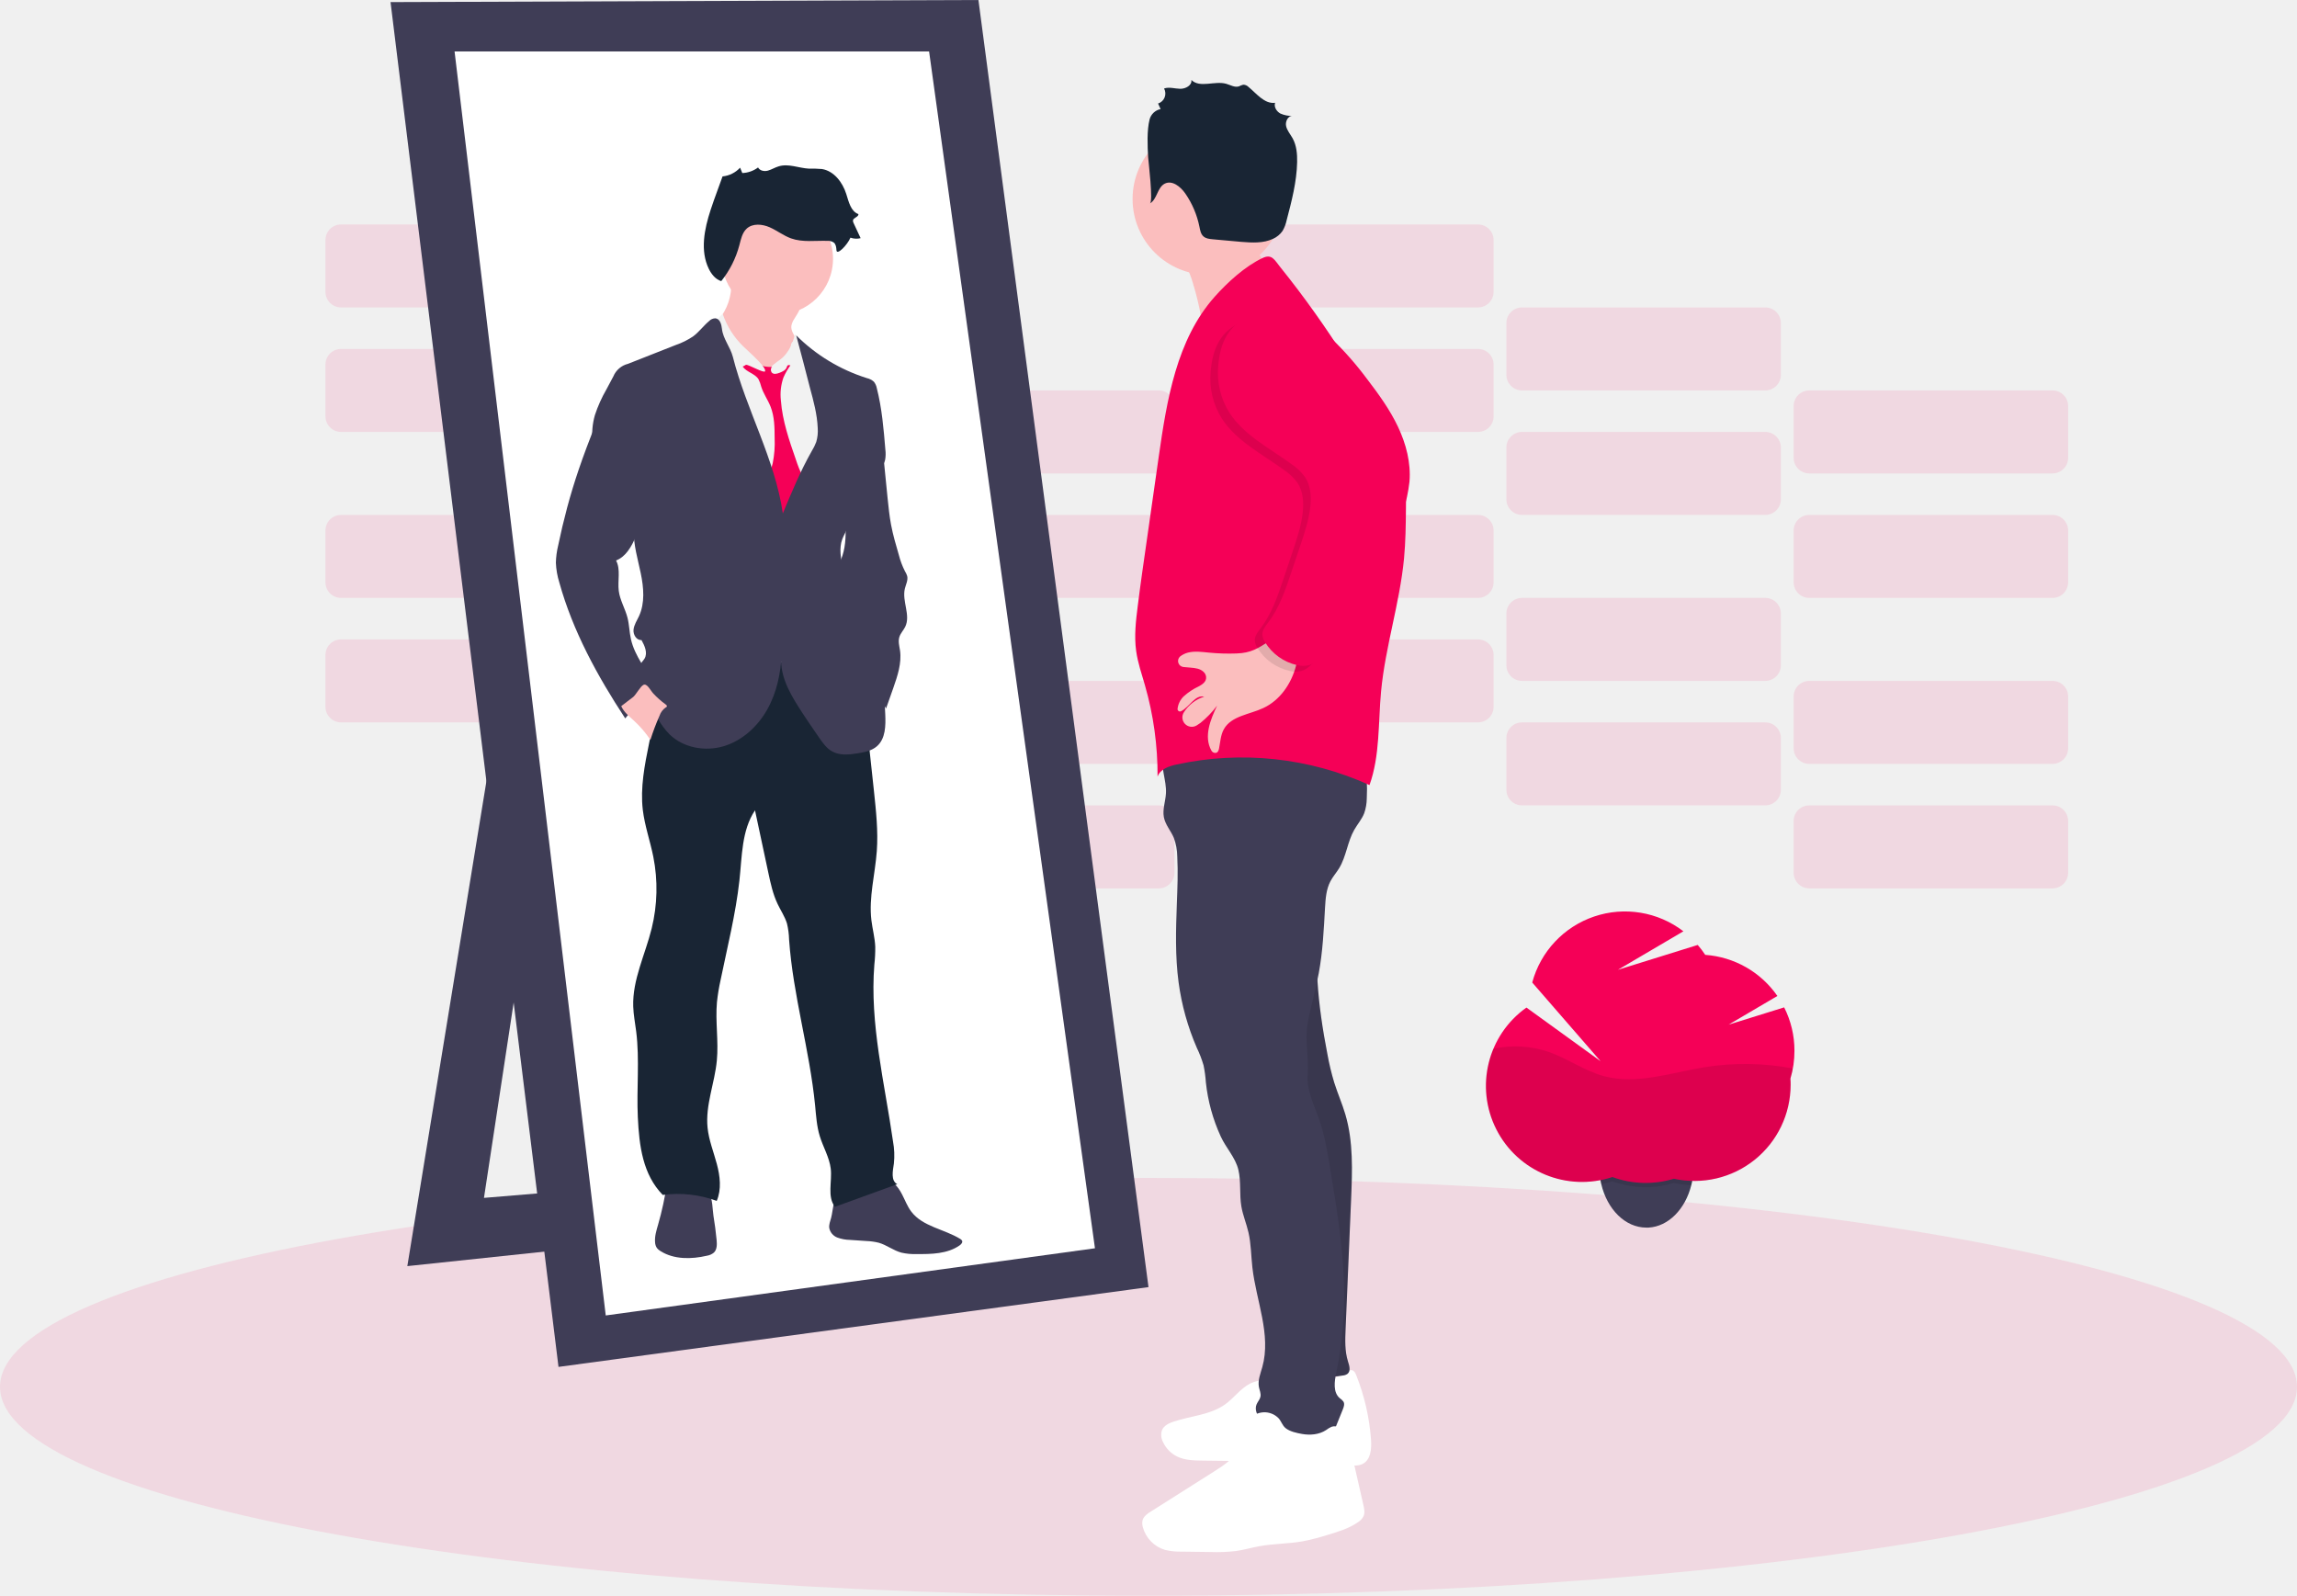
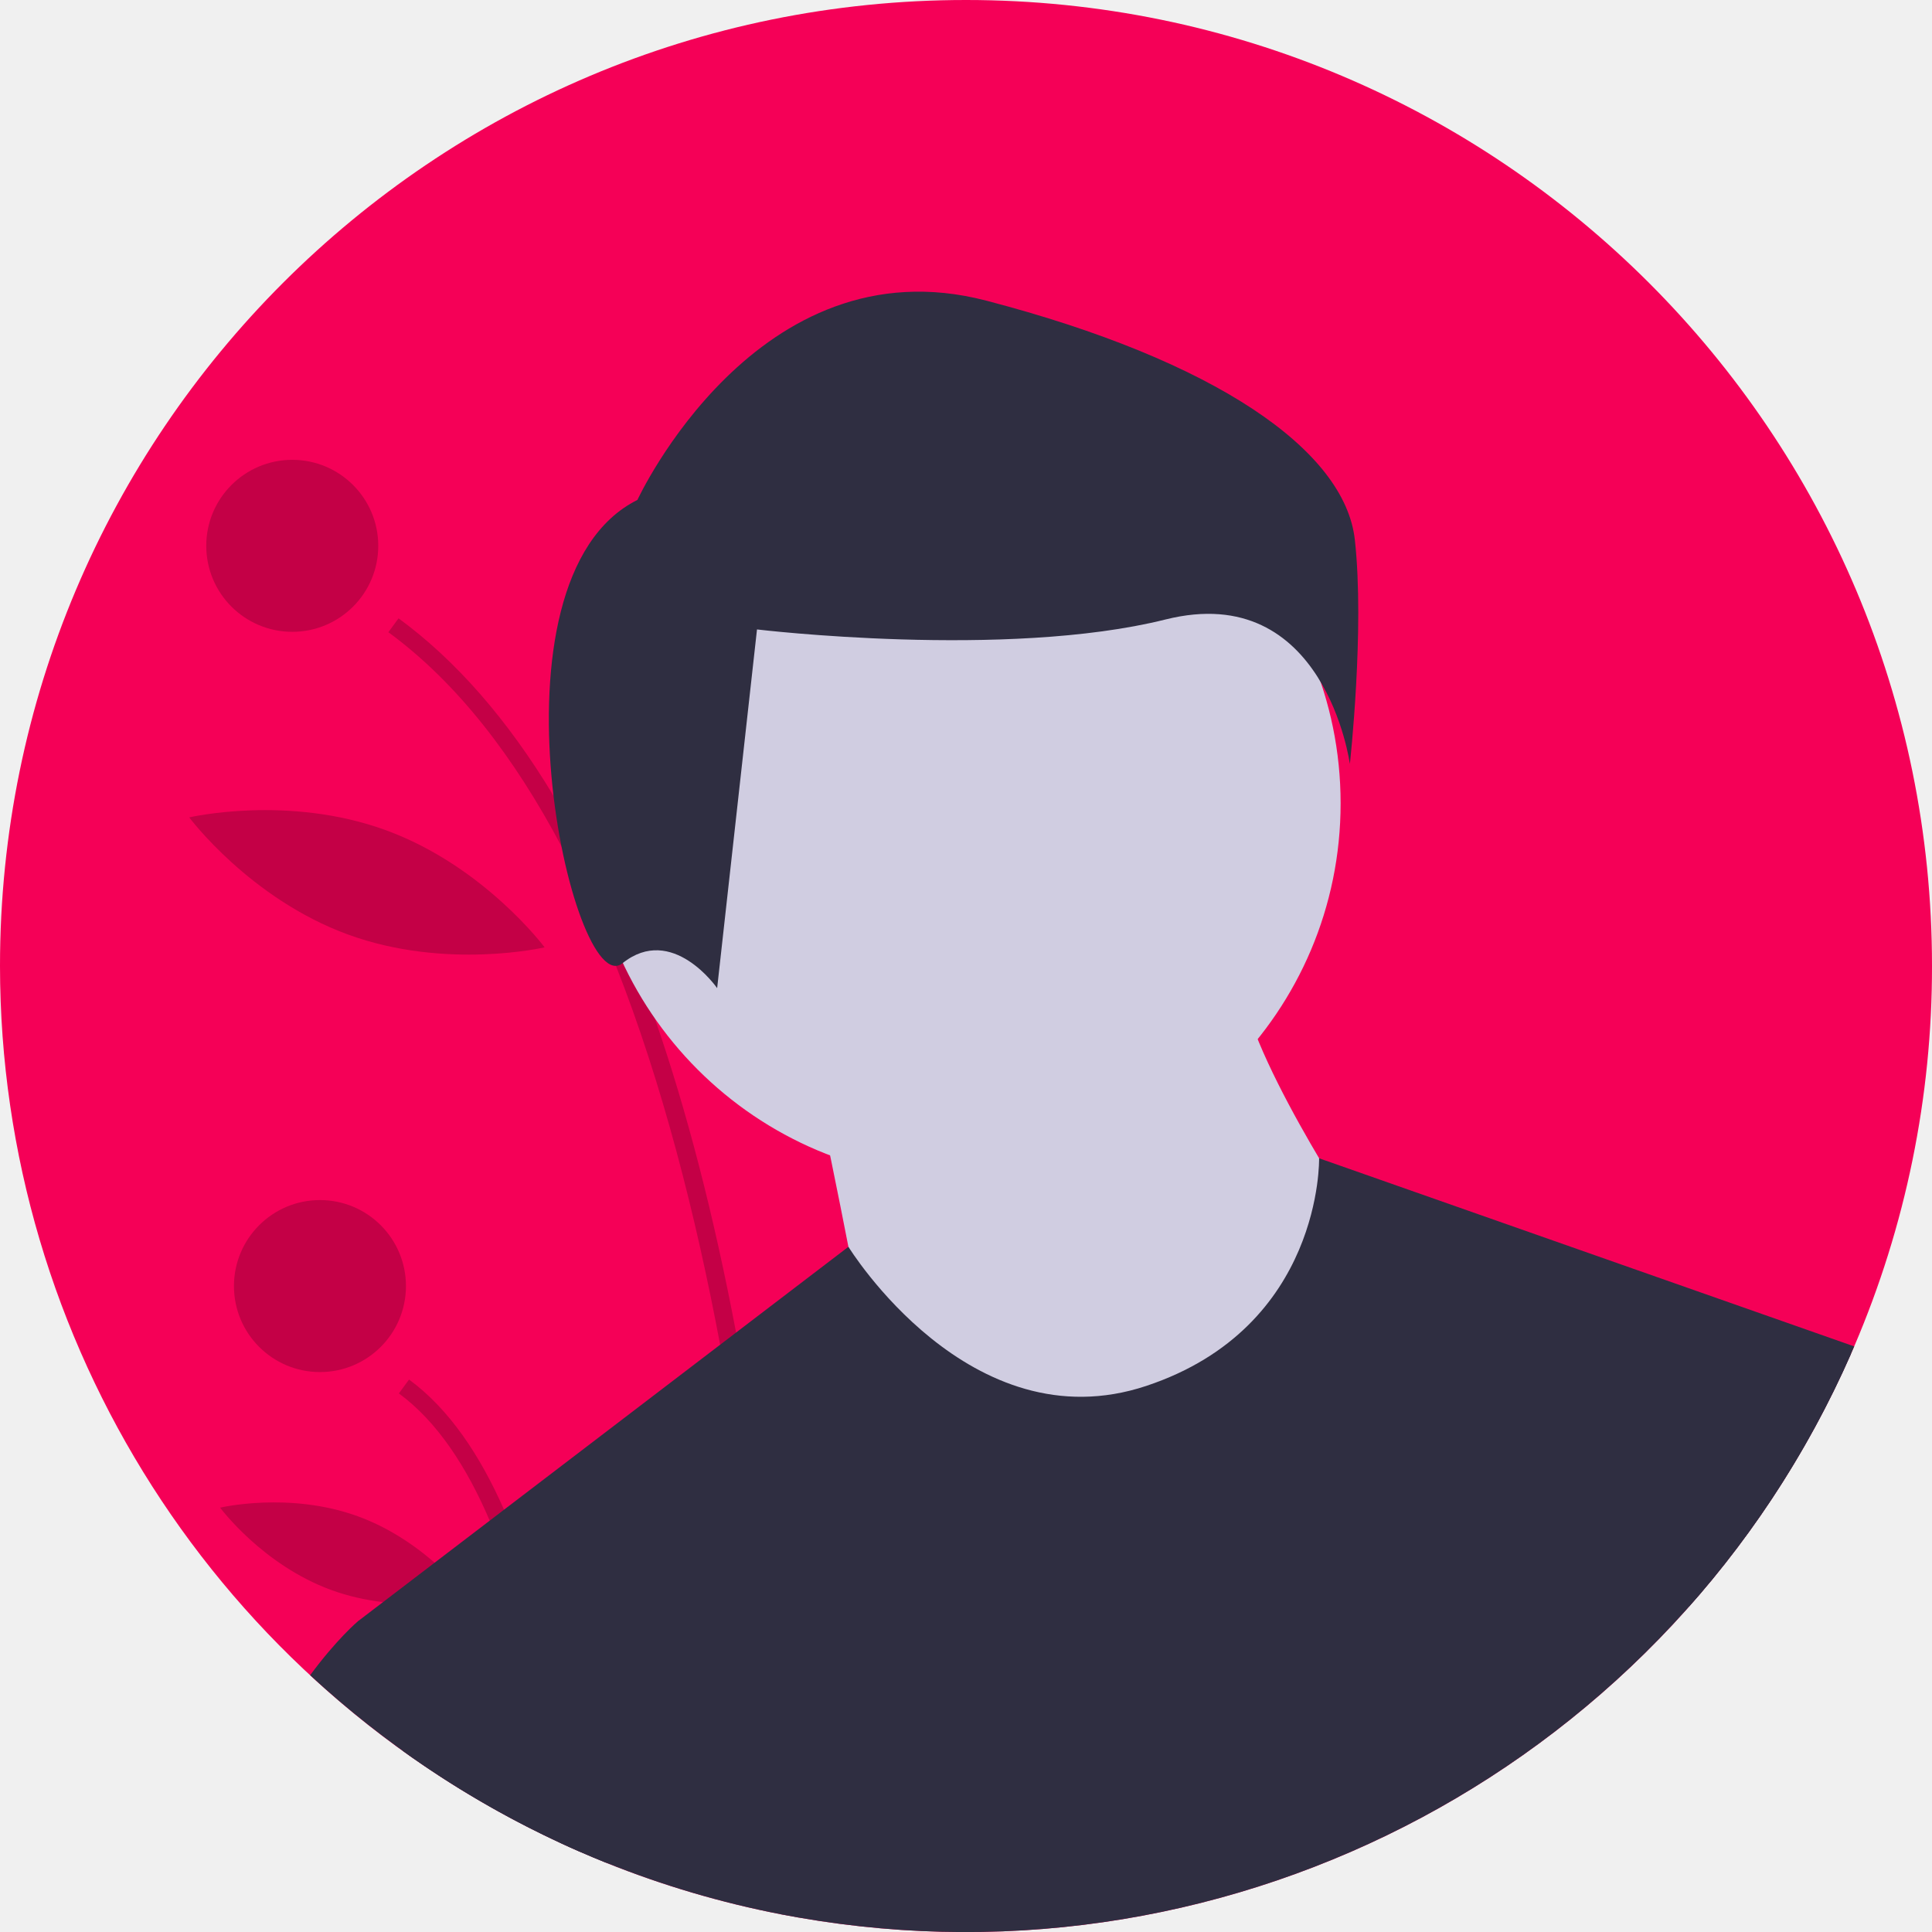
- <svg xmlns="http://www.w3.org/2000/svg" data-name="Layer 1" width="1094" height="760" viewBox="0 0 1094 760">
-   <rect x="155" y="304.52" width="130.73" height="39.52" rx="7.43" fill="#f50057" opacity="0.1" />
-   <rect x="291.81" y="344.05" width="130.73" height="39.52" rx="7.43" fill="#f50057" opacity="0.1" />
-   <rect x="428.63" y="383.57" width="130.73" height="39.52" rx="7.43" fill="#f50057" opacity="0.1" />
-   <rect x="155" y="245.24" width="130.73" height="39.52" rx="7.43" fill="#f50057" opacity="0.1" />
-   <rect x="291.81" y="284.76" width="130.73" height="39.52" rx="7.43" fill="#f50057" opacity="0.1" />
-   <rect x="428.63" y="324.29" width="130.73" height="39.52" rx="7.43" fill="#f50057" opacity="0.1" />
-   <rect x="580.64" y="304.52" width="130.73" height="39.52" rx="7.43" fill="#f50057" opacity="0.1" />
-   <rect x="717.45" y="344.05" width="130.73" height="39.52" rx="7.43" fill="#f50057" opacity="0.1" />
-   <rect x="854.27" y="383.57" width="130.73" height="39.52" rx="7.43" fill="#f50057" opacity="0.1" />
-   <rect x="580.64" y="245.24" width="130.73" height="39.52" rx="7.43" fill="#f50057" opacity="0.1" />
-   <rect x="717.45" y="284.76" width="130.73" height="39.52" rx="7.43" fill="#f50057" opacity="0.1" />
-   <rect x="854.27" y="324.29" width="130.73" height="39.52" rx="7.43" fill="#f50057" opacity="0.1" />
-   <rect x="155" y="166.19" width="130.73" height="39.52" rx="7.43" fill="#f50057" opacity="0.1" />
-   <rect x="291.81" y="205.71" width="130.73" height="39.52" rx="7.43" fill="#f50057" opacity="0.1" />
-   <rect x="428.63" y="245.24" width="130.73" height="39.52" rx="7.43" fill="#f50057" opacity="0.1" />
-   <rect x="155" y="106.9" width="130.73" height="39.52" rx="7.43" fill="#f50057" opacity="0.1" />
-   <rect x="291.81" y="146.43" width="130.73" height="39.52" rx="7.43" fill="#f50057" opacity="0.1" />
-   <rect x="428.63" y="185.95" width="130.73" height="39.52" rx="7.43" fill="#f50057" opacity="0.1" />
-   <rect x="580.64" y="166.19" width="130.73" height="39.52" rx="7.43" fill="#f50057" opacity="0.1" />
-   <rect x="717.45" y="205.71" width="130.73" height="39.52" rx="7.43" fill="#f50057" opacity="0.1" />
-   <rect x="854.27" y="245.24" width="130.73" height="39.52" rx="7.43" fill="#f50057" opacity="0.1" />
-   <rect x="580.64" y="106.9" width="130.73" height="39.52" rx="7.43" fill="#f50057" opacity="0.1" />
-   <rect x="717.45" y="146.43" width="130.73" height="39.52" rx="7.43" fill="#f50057" opacity="0.1" />
-   <rect x="854.27" y="185.95" width="130.73" height="39.52" rx="7.43" fill="#f50057" opacity="0.1" />
-   <ellipse cx="547" cy="660.5" rx="547" ry="99.5" fill="#f50057" opacity="0.1" />
-   <polygon points="240 321 194 603 402 581 393 557 230.5 570.5 268.5 320.5 240 321" fill="#3f3d56" />
-   <polygon points="186 1 466 0 547 613 266 651 186 1" fill="#3f3d56" />
-   <polygon points="216.5 24.5 442.5 24.5 521.5 594.5 288.5 626.5 216.5 24.5" fill="#fff" />
-   <path d="M482.64,638.86c1.42,2.72,2.48,5.66,4.33,8.11,5.4,7.22,15.65,8.35,23.34,13.06a2.15,2.15,0,0,1,.91.88c.35.83-.43,1.7-1.18,2.22-5.83,4.09-13.48,4.18-20.61,4.13a27.49,27.49,0,0,1-7.13-.68c-3.77-1-7-3.63-10.72-4.7a28.44,28.44,0,0,0-5.89-.83l-7.81-.53a18.41,18.41,0,0,1-6.09-1.13,6.16,6.16,0,0,1-3.84-4.55c-.22-1.66.49-3.27.91-4.89,1-3.84.69-8.48,3.68-11.1a11.35,11.35,0,0,1,4.15-2,132.39,132.39,0,0,1,16.61-4.42C477.93,631.52,480.59,634.92,482.64,638.86Z" transform="translate(-53 -70)" fill="#3f3d56" />
-   <path d="M394.3,660.49c.2,2.13.26,4.57-1.28,6.06a6.83,6.83,0,0,1-3.35,1.5c-7.39,1.72-15.63,1.84-22.06-2.18a6.09,6.09,0,0,1-1.74-1.49,5.43,5.43,0,0,1-.88-2.75c-.23-2.83.64-5.62,1.43-8.35a146.52,146.52,0,0,0,4.25-19.75c.08-.55,18.87,3,20.12,4.86,1.57,2.3,1.58,7.82,2,10.56Q393.74,654.69,394.3,660.49Z" transform="translate(-53 -70)" fill="#3f3d56" />
-   <path d="M464.24,400.27l5,46.49c1,9.5,2.05,19.05,1.36,28.58-.8,11-3.88,22-2.58,32.9.51,4.24,1.67,8.4,1.84,12.67a69,69,0,0,1-.43,8.5c-2.26,28.21,4.89,56.2,8.89,84.21a36.54,36.54,0,0,1,.42,10.48c-.52,3.55-1.56,8.21,1.6,9.89l-29.68,10.76c-3.79-4.75-1.28-12.14-2-18.17-.66-5.43-3.64-10.27-5.23-15.5-1.44-4.7-1.74-9.65-2.21-14.53-2.59-26.57-10.54-52.45-12.4-79.08a36,36,0,0,0-1-7.63c-1-3.31-3-6.2-4.46-9.31-2.24-4.67-3.34-9.79-4.42-14.85l-6.35-29.75c-6.42,9.56-6.16,22-7.43,33.46-1.78,16-5.76,31.73-9,47.53a94.47,94.47,0,0,0-1.69,10.3c-.84,9.27.83,18.63-.06,27.89-1,10.73-5.51,21.2-4.42,31.93.6,5.94,2.88,11.56,4.42,17.32s2.3,12.08-.05,17.57a54,54,0,0,0-25.71-2.84c-9.53-9.75-11.22-23.35-11.87-37s.92-27.32-.78-40.84c-.5-4-1.28-7.9-1.41-11.89-.42-12.79,5.73-24.76,8.79-37.19a78.7,78.7,0,0,0,.77-34.15c-1.5-7.47-4.08-14.72-5-22.29-1.25-10.61.87-21.3,3-31.78,1.43-7.07,2.85-14.14,4.47-21.17,1.74-7.55,3.81-15.26,8.46-21.44,7.44-9.89,20.65-14.28,33-13.32s23.88,6.58,34.08,13.58A128.48,128.48,0,0,1,464.24,400.27Z" transform="translate(-53 -70)" fill="#192534" />
-   <path d="M431.06,222.25a8.63,8.63,0,0,0-1.15,2.94c-.25,2.05,1,3.93,2,5.72a31.15,31.15,0,0,1,2.93,7.3,12,12,0,0,1,.43,4.87,11.75,11.75,0,0,1-1.3,3.5c-1.93,3.72-4.79,7.16-8.68,8.71a15.29,15.29,0,0,1-9.39.38,28.51,28.51,0,0,1-8.59-4.08,26.11,26.11,0,0,1-5.88-5.1,35.25,35.25,0,0,1-4.06-7c-2.08-4.35-4.19-9-3.81-13.77a4.6,4.6,0,0,1,.24-1.27,6.83,6.83,0,0,1,1.34-2,26.1,26.1,0,0,0,6.12-18.15l14.57,3.31c3.21.73,6.42,1.46,9.59,2.37,2.6.75,6.6,1.79,8.29,4.11S432.21,220.13,431.06,222.25Z" transform="translate(-53 -70)" fill="#fbbebe" />
-   <circle cx="370.26" cy="123.29" r="26.48" fill="#fbbebe" />
-   <path d="M419,246.71c1.12-2.45,3.54-4,5.75-5.54s4.45-3.51,4.88-6.18a4.43,4.43,0,0,1,.44-1.74c.85-1.28,2.87-.64,4.08.3,2.94,2.29,4.94,5.54,6.89,8.71a74.43,74.43,0,0,1,6.45,12.19c2.81,7.41,3.15,15.5,3.46,23.41.28,7.2.55,14.51-1.2,21.49-1.1,4.42-3,8.71-3.11,13.26-.33,16.53-6.07,32.33-6.47,48.86a126.75,126.75,0,0,0,.72,14.31l.94,10.73q-21.81-1.25-43.5-3.83c-.42-4.94-1.83-9.73-3.12-14.51a314.93,314.93,0,0,1-10.11-59.74c-.77-10.72-1.56-21.4-2.75-32.08-1.07-9.71-3.17-19.48-1.91-29.17a40.27,40.27,0,0,1,4.1-12.62,8.32,8.32,0,0,1,3.2-3.83A8.65,8.65,0,0,1,390,230a41.94,41.94,0,0,1,6.88-.81,4.74,4.74,0,0,1,1.68.16,5.27,5.27,0,0,1,2.29,2.22A41.52,41.52,0,0,0,419,246.71Z" transform="translate(-53 -70)" fill="#f2f2f2" />
-   <path d="M406.72,244.59c1.86,2.66,5.8,3.29,7.52,6a15.73,15.73,0,0,1,1.31,3.57c1.05,3.35,3.17,6.26,4.46,9.53,1.86,4.7,1.91,9.9,1.93,14.95a49.47,49.47,0,0,1-.92,12c-.6,2.47-1.58,4.82-2.3,7.26a35.5,35.5,0,0,0-1.34,12.8,5.24,5.24,0,0,0,.72,2.65,5.75,5.75,0,0,0,2.56,1.74c2.93,1.29,6,2.61,9.2,2.31a3.37,3.37,0,0,0,1.83-.61,4.07,4.07,0,0,0,.9-1.19l2-3.38c1.81-3.09,3.7-6.55,3-10.08a20,20,0,0,0-2.27-5.17,60.78,60.78,0,0,1-3.26-8.07c-3.19-9.17-6.42-18.47-7.14-28.15a24.74,24.74,0,0,1,1.2-10.92,31.1,31.1,0,0,1,3.52-6.09,2.61,2.61,0,0,0-2.81-.95,16.72,16.72,0,0,0-2.91,1.21c-2.94,1.24-6.2.79-9.17-.06-1.16-.34-3-1.5-4.2-1.42C410.14,242.57,406.79,244.71,406.72,244.59Z" transform="translate(-53 -70)" fill="#f50057" />
-   <path d="M430.13,244.48c-.6-.48-1.53-.92-2.06-.36a2.32,2.32,0,0,0-.38.81c-.52,1.4-2.05,2.09-3.44,2.63s-2.89.84-3.73-.19a2.26,2.26,0,0,1,.13-2.67,8.16,8.16,0,0,1,2.19-1.85,21.38,21.38,0,0,0,8.72-13.72,6.52,6.52,0,0,1,2.39,4.13c.33,1.59.37,3.23.7,4.82.49,2.28,1.58,4.41,1.83,6.72.13,1.23,0,2.47,0,3.7a22.71,22.71,0,0,0,.42,3.58C434.56,249.6,432.91,246.69,430.13,244.48Z" transform="translate(-53 -70)" fill="#f2f2f2" />
-   <path d="M409.89,237.69c-1-.95-2-1.85-3-2.82a38.9,38.9,0,0,1-9.67-15.35c-1.28,1-2.69,2.32-2.72,4a6.13,6.13,0,0,0,1.32,3.25,50.68,50.68,0,0,1,7.33,19.61,5.84,5.84,0,0,1,5.05-2.69c1.58,0,8.67,4.2,9.18,3.14C418.13,245.17,411.09,238.82,409.89,237.69Z" transform="translate(-53 -70)" fill="#f2f2f2" />
-   <path d="M432.22,229.73a83,83,0,0,0,33.58,20.33,7.54,7.54,0,0,1,3.39,1.72,6.93,6.93,0,0,1,1.41,3.1c2.44,9.54,3.26,19.41,4.07,29.22a16.28,16.28,0,0,1-.1,4.88c-.59,2.62-2.45,4.74-4.28,6.71-5.74,6.15-12.29,12.58-13.26,20.94a33.45,33.45,0,0,1-.57,4.8c-.5,1.86-1.61,3.5-2.29,5.31-3.34,8.91,4.21,19.7-.39,28A50.54,50.54,0,0,1,458.84,370a19.86,19.86,0,0,0,1.37,5.88c1.37,2.86,4.19,4.68,6.41,7,6.77,6.94,7.6,17.56,8,27.25.25,5.46.17,11.73-4,15.31-2.41,2.09-5.7,2.77-8.85,3.29-4.19.7-8.75,1.2-12.46-.87-2.66-1.48-4.47-4.07-6.2-6.57-3.28-4.77-6.57-9.53-9.68-14.42-4.92-7.71-9.56-16.52-8.14-25.56-.4,9.25-2.35,18.57-6.89,26.63s-11.85,14.79-20.72,17.45-19.24.78-25.85-5.7a34.94,34.94,0,0,1-5.51-7.43,72.52,72.52,0,0,1-8.14-20.71c-.43-1.89-.75-4,.2-5.69.45-.8,1.14-1.43,1.61-2.22,1.58-2.69.06-6.08-1.47-8.82-2.33.22-4-2.52-3.79-4.86s1.61-4.37,2.6-6.5c2.9-6.28,2.26-13.59.86-20.36s-3.49-13.5-3.33-20.41c.17-7.31-5.09-13.89-9.1-20-2.24-3.44-4.85-6.64-6.8-10.25a33.07,33.07,0,0,1-2.62-24.76,64.89,64.89,0,0,1,5.48-12.22l3.3-6.19a10.21,10.21,0,0,1,7-6l22.83-9a34.35,34.35,0,0,0,8.24-4.12c2.79-2.1,4.87-5,7.53-7.24a4.22,4.22,0,0,1,3-1.31c2.14.19,2.9,2.89,3.12,5,.5,4.72,4,8.72,5.19,13.31,6.44,25.35,20.07,48.73,23.81,74.61,4.2-10.09,8.4-20.2,13.78-29.7a24.66,24.66,0,0,0,2.13-4.31,18.4,18.4,0,0,0,.71-6.69c-.27-6.51-2-12.87-3.71-19.16C436.53,246.1,434.53,238.21,432.22,229.73Z" transform="translate(-53 -70)" fill="#3f3d56" />
-   <path d="M475.73,307.19c.44,4.26.87,8.53,1.66,12.74.92,4.87,2.32,9.63,3.71,14.39a37.45,37.45,0,0,0,2.9,7.73,9.94,9.94,0,0,1,1.07,2.29c.49,2-.63,4-1.11,6-1.44,6,2.88,12.67.16,18.2-.82,1.68-2.25,3.07-2.79,4.87-.63,2.07,0,4.28.33,6.42.85,6-1.2,12.1-3.22,17.87L475,407.44c-3.14-5.84-6.31-11.74-10.65-16.75-1.55-1.8-3.24-3.47-4.67-5.37a37.66,37.66,0,0,1-5-9.74,84.43,84.43,0,0,1-5.17-25.72,17.59,17.59,0,0,1,.85-7.4,39.36,39.36,0,0,1,2.22-4c2.68-4.83,3.23-10.55,3.18-16.07s-.64-11.06,0-16.55a37.86,37.86,0,0,1,4-13.13,18.63,18.63,0,0,1,5.43-6.77,9.78,9.78,0,0,1,6-1.95c3.27.19,2.52,3,2.8,5.71Z" transform="translate(-53 -70)" fill="#3f3d56" />
-   <path d="M328.64,293.58q-3.06,9-5.52,18.16-2.4,9-4.29,18.1a38.76,38.76,0,0,0-1.08,8.14,36.42,36.42,0,0,0,1.63,9.41c6.44,23.21,18.18,44.62,31.4,64.75A58.28,58.28,0,0,1,364.08,400a2.85,2.85,0,0,0,1-1,2.71,2.71,0,0,0-.32-2.34c-3.65-7.48-9.43-14.07-11.25-22.2-.76-3.38-.79-6.9-1.65-10.26-1.11-4.35-3.59-8.33-4.16-12.79-.61-4.86,1-10.16-1.28-14.47,4.65-1.81,7.34-6.6,9.31-11.19a61.29,61.29,0,0,0,4.48-14.71,44.26,44.26,0,0,0-5.41-28.15,45,45,0,0,0-9.05-11.36c-1.19-1.07-4-4.14-5.73-4.11-2.31.05-3.05,3.79-3.71,5.47C333.64,279.75,331,286.62,328.64,293.58Z" transform="translate(-53 -70)" fill="#3f3d56" />
-   <path d="M370.06,405.51c.3.22.64.52.56.88s-.37.45-.63.6a7.76,7.76,0,0,0-2.88,3.9,108.85,108.85,0,0,0-4.34,11.49,50.37,50.37,0,0,0-7.84-9.15c-2.28-2.1-4.83-4.09-6.05-6.93,0-.08,5.24-3.95,5.72-4.37,1.47-1.31,3.32-4.94,4.84-5.74,1.72-.9,3.36,2.63,4.67,4.05A39.72,39.72,0,0,0,370.06,405.51Z" transform="translate(-53 -70)" fill="#fbbebe" />
-   <path d="M451.38,189.15c-.07-1.31-.24-2.76-1.24-3.61a4.73,4.73,0,0,0-3-.83c-5.83-.19-11.86.79-17.36-1.17-3.62-1.29-6.71-3.77-10.24-5.31s-8.05-1.95-10.9.64c-2.16,2-2.75,5.07-3.5,7.9a46.32,46.32,0,0,1-8.63,17.12c-2.71-.84-4.65-3.26-5.9-5.8-4.25-8.66-2.16-19,.86-28.18,1-3.08,2.11-6.13,3.22-9.17l2.44-6.72a13.12,13.12,0,0,0,8.36-4.16l1.05,2.55a13.3,13.3,0,0,0,7.5-2.65c.84,1.58,3,2,4.75,1.49s3.26-1.49,5-2c4.65-1.5,9.61.81,14.49,1.07a58,58,0,0,1,6.19.18c5.76.93,9.83,6.35,11.59,11.91,1.17,3.7,2.14,8.25,5.79,9.56.08,1.4-2.4,1.67-2.61,3a2.3,2.3,0,0,0,.3,1.27l3.35,7.19a8.32,8.32,0,0,1-4.84-.24C456.54,186.74,451.53,191.86,451.38,189.15Z" transform="translate(-53 -70)" fill="#192534" />
-   <path d="M621.14,204.8a131.36,131.36,0,0,1,4,16.73c.72,4.24,1.14,8.95-1.29,12.49,9.26-13.93,18.93-28.28,33-37.27A30.13,30.13,0,0,1,649,173.51c.08-.84-11.55,3.55-12.44,4.05-4.08,2.27-7.82,5.09-11.8,7.52-2.06,1.25-10.64,4.21-10.72,6,0,1.15,3.41,4.67,4.05,5.88A45.67,45.67,0,0,1,621.14,204.8Z" transform="translate(-53 -70)" fill="#fbbebe" />
-   <path d="M664.17,730.18a15.5,15.5,0,0,0-15.84-1.2c-4.53,2.34-7.58,6.77-11.7,9.77-7.08,5.14-16.43,5.55-24.72,8.33-2.2.74-4.54,1.84-5.47,4a7.1,7.1,0,0,0,.41,5.57,14.42,14.42,0,0,0,6.86,7.07c3.72,1.78,8,1.86,12.12,1.91l35.8.42c11,.13,22.07.26,33,1.63,2.55.32,5.31.67,7.56-.58,3.66-2,4.08-7.06,3.8-11.23a103.07,103.07,0,0,0-7-30.8c-.43-1.09-1-2.33-2.21-2.53a3.6,3.6,0,0,0-2.38.76c-10.1,6-22.89,9.39-33.63,4.59" transform="translate(-53 -70)" fill="#fff" />
-   <path d="M682.09,501.78c-4,23.23-1.39,47.1,3.11,70.23a122.46,122.46,0,0,0,3.27,13.64c1.61,5.1,3.78,10,5.29,15.13,3.84,13,3.3,26.9,2.73,40.47L693.87,703c-.22,5.18-.42,10.48,1.14,15.42.63,2,1.4,4.5-.19,5.85a4.46,4.46,0,0,1-2.11.81,32.66,32.66,0,0,1-21-3.15L671,659.55c-.22-19.23-.45-38.54-3.41-57.53-2.35-15.1-6.43-30-6.7-45.28-.28-16,3.64-31.79,7.64-47.3.86-3.32,4-5.75,6.58-8a8.09,8.09,0,0,1,3.2-1.94C679.51,499.17,681.35,500.77,682.09,501.78Z" transform="translate(-53 -70)" fill="#3f3d56" />
-   <path d="M682.09,501.78c-4,23.23-1.39,47.1,3.11,70.23a122.46,122.46,0,0,0,3.27,13.64c1.61,5.1,3.78,10,5.29,15.13,3.84,13,3.3,26.9,2.73,40.47L693.87,703c-.22,5.18-.42,10.48,1.14,15.42.63,2,1.4,4.5-.19,5.85a4.46,4.46,0,0,1-2.11.81,32.66,32.66,0,0,1-21-3.15L671,659.55c-.22-19.23-.45-38.54-3.41-57.53-2.35-15.1-6.43-30-6.7-45.28-.28-16,3.64-31.79,7.64-47.3.86-3.32,4-5.75,6.58-8a8.09,8.09,0,0,1,3.2-1.94C679.51,499.17,681.35,500.77,682.09,501.78Z" transform="translate(-53 -70)" opacity="0.1" />
-   <path d="M607,429.18c-1.48,6.09,1.66,12.4,1.31,18.66-.2,3.79-1.69,7.57-1,11.29s3.35,6.52,4.77,9.93a26.94,26.94,0,0,1,1.62,8.88c.41,7.48.08,15-.2,22.45-.47,12.5-.82,25.07.83,37.46A117.19,117.19,0,0,0,623,569a54,54,0,0,1,3.23,8.39,59.88,59.88,0,0,1,1.1,8.14,82.7,82.7,0,0,0,7.07,25.71c2.55,5.57,7,10,8.41,15.91,1.34,5.66.44,11.63,1.41,17.36.71,4.25,2.44,8.27,3.4,12.47,1.25,5.43,1.22,11.06,1.85,16.6,1.8,16,9.07,32,4.73,47.52-.87,3.12-2.22,6.29-1.61,9.47.3,1.56,1.06,3.1.72,4.65-.28,1.32-1.3,2.34-1.82,3.59-1,2.34.06,5.12,1.84,6.93a19.69,19.69,0,0,0,6.5,3.84c7.37,3.15,15,6.35,23,6.28a6.18,6.18,0,0,0,2.83-.52c1.44-.75,2.15-2.38,2.76-3.88l4.1-10.14c.5-1.23,1-2.67.31-3.81a7.1,7.1,0,0,0-1.72-1.6c-3.31-2.79-2.56-8-1.68-12.19a177.87,177.87,0,0,0,3.72-32.7c.44-21.92-3.17-43.71-6.77-65.34-1.25-7.51-2.51-15.07-5-22.27s-6.16-14.13-5.56-21.61c.64-8.08-1.46-16.55,0-24.52s3.77-15.77,5.26-23.73c1.93-10.33,2.41-20.86,3-31.34.25-4.28.57-8.7,2.57-12.5,1.17-2.22,2.87-4.12,4.18-6.27,3.38-5.59,3.92-12.52,7.15-18.2,1.53-2.69,3.64-5.06,4.76-7.94a22.19,22.19,0,0,0,1.22-7.06,84,84,0,0,0-1-18.05,117.45,117.45,0,0,0-55-12.76c-7.31.12-14.7.86-21.56,3.39C619.86,425.25,613.9,428.66,607,429.18Z" transform="translate(-53 -70)" fill="#3f3d56" />
-   <path d="M648,746c-2.94,3.66-2.74,8.89-4.62,13.2-2.28,5.23-7.36,8.58-12.18,11.63l-30,19c-1.64,1-3.4,2.23-4,4.09a6.56,6.56,0,0,0,.15,3.59,15.58,15.58,0,0,0,10.48,10.64,31,31,0,0,0,8.11.83l13.49.18a79,79,0,0,0,12.31-.48c3.74-.54,7.38-1.61,11.1-2.29,6.77-1.23,13.73-1.12,20.51-2.31a108.46,108.46,0,0,0,12.28-3.17c4.9-1.47,9.89-3,14.09-5.91a7.31,7.31,0,0,0,2.71-2.92c.71-1.65.32-3.54-.08-5.29l-6.44-28.3a16.87,16.87,0,0,0-2.52-6.61c-1.43-1.9-4-3.16-6.23-2.35a13.21,13.21,0,0,0-2.59,1.56c-3.3,2.17-7.53,2.53-11.43,1.85-2.52-.45-5.85-1.14-7.88-2.81-1.54-1.27-2-3.24-3.31-4.68A9.39,9.39,0,0,0,648,746Z" transform="translate(-53 -70)" fill="#fff" />
-   <circle cx="575.55" cy="94.77" r="36.13" fill="#fbbebe" />
-   <path d="M600.68,166.89c3.46-1.94,3.46-7.53,7-9.39s7.56,1.37,9.83,4.63A42.59,42.59,0,0,1,624.26,178c.32,1.62.62,3.39,1.84,4.52s2.82,1.27,4.38,1.43q6.85.68,13.72,1.24c5.1.41,10.48.74,15.11-1.45a11,11,0,0,0,4.54-3.76,16.92,16.92,0,0,0,1.94-5.08c2.39-9.09,4.8-18.29,5-27.69.08-3.88-.26-7.9-2.13-11.3-1.09-2-2.69-3.74-3.14-5.94s1-5,3.28-4.76a13.46,13.46,0,0,1-6-1.14c-1.81-1-3.15-3.15-2.51-5.11-5.08.65-8.78-4.37-12.74-7.62a3.45,3.45,0,0,0-2.42-1,8.73,8.73,0,0,0-2,.77c-2,.7-4.09-.63-6.14-1.21-5.5-1.54-12.49,2.18-16.57-1.82.39,2.55-2.74,4.26-5.32,4.21s-5.24-1-7.68-.14a5,5,0,0,1-2.86,7.16l1.21,2.64a6.82,6.82,0,0,0-5.25,4.92c-1.33,5.25-1,12.71-.68,18.11C600,147.35,602.31,166,600.68,166.89Z" transform="translate(-53 -70)" fill="#192534" />
-   <path d="M631.51,211.34c-18.15,20.41-22.77,49.14-26.64,76.19l-5.7,39.94c-1.48,10.36-3,20.72-4.29,31.11-.9,7.11-1.74,14.33-.76,21.43.77,5.6,2.64,11,4.2,16.39a154.56,154.56,0,0,1,6,43.49c1.21-3.56,5.4-5,9.08-5.8a146.82,146.82,0,0,1,91.86,9.81c5.05-14.15,4.1-29.63,5.51-44.59,2-21.33,8.89-42,10.93-63.29.75-7.93.84-15.9.92-23.87.06-5.85.12-11.76-1.1-17.49-1.36-6.34-4.23-12.25-7.2-18A469.1,469.1,0,0,0,687,230.24q-7.54-11.28-15.73-22.11-4.15-5.49-8.47-10.86c-2.79-3.47-4-6.48-8.43-4.4C646,196.79,637.6,204.49,631.51,211.34Z" transform="translate(-53 -70)" fill="#f50057" />
-   <path d="M641.91,381.22a98,98,0,0,1-13.27-.42c-3.27-.32-6.61-.8-9.8,0a10.2,10.2,0,0,0-3.81,1.87,2.87,2.87,0,0,0,1.63,5l3.42.3c2.17.19,4.43.41,6.12,2a3.82,3.82,0,0,1,1.24,2.41c.21,2.33-1.81,3.6-3.62,4.57a28.69,28.69,0,0,0-7.06,4.7,9.78,9.78,0,0,0-2.93,6,1.16,1.16,0,0,0,1.7,1.07c4-2,6.61-7.93,11-6.94a17.82,17.82,0,0,0-9.66,7.43,4.48,4.48,0,0,0,6,6.33,19.78,19.78,0,0,0,1.88-1.25,46.21,46.21,0,0,0,7.93-8.24c-3.2,6.75-6.44,14.65-2.76,21.36a2.13,2.13,0,0,0,2,1.18c1.16-.12,1.5-1.21,1.69-2.17.6-3.09.75-6.35,2.27-9.1,3.52-6.38,12.2-7,18.81-10.11,7.93-3.68,13.36-11.6,15.55-20.06a15.42,15.42,0,0,0,.39-7.62c-1.47-5.69-8.49-7-13-4.25C652.1,378.79,648.89,381,641.91,381.22Z" transform="translate(-53 -70)" fill="#fbbebe" />
-   <path d="M634.89,269.29c7,10.81,19.15,16.9,29.57,24.49A24.79,24.79,0,0,1,671,300c2.63,4.06,3,9.22,2.46,14-.68,6.31-2.71,12.38-4.72,18.4l-4.37,13.05c-2.77,8.28-5.63,16.73-10.9,23.69-1.35,1.77-2.92,3.66-2.86,5.88a7.6,7.6,0,0,0,1.28,3.58,24.08,24.08,0,0,0,15.29,10.92,11.66,11.66,0,0,0,5.75,0c2.7-.8,4.73-3,6.61-5.08,9-9.93,18-20,24.5-31.65,6.35-11.37,10.15-24,13.65-36.51a76.86,76.86,0,0,0,3-14.13c.74-9-1.62-18-5.48-26.13s-9.17-15.49-14.64-22.64a157.58,157.58,0,0,0-17.15-19.68c-10.88-10.17-24.19-16.15-38.75-10.38-10.28,4.08-14.13,12.59-15.05,23.49A35.74,35.74,0,0,0,634.89,269.29Z" transform="translate(-53 -70)" opacity="0.1" />
-   <path d="M638.53,266.55c7,10.81,19.16,16.9,29.57,24.49a24.87,24.87,0,0,1,6.51,6.26c2.63,4.06,3,9.21,2.46,14-.69,6.31-2.71,12.38-4.73,18.4l-4.37,13c-2.77,8.28-5.63,16.72-10.9,23.69-1.34,1.77-2.91,3.65-2.85,5.88a7.42,7.42,0,0,0,1.28,3.57,24.07,24.07,0,0,0,15.28,10.93,11.7,11.7,0,0,0,5.76,0c2.7-.79,4.72-3,6.61-5.07,9-9.94,18-20,24.5-31.65,6.35-11.37,10.15-24,13.65-36.52a76.08,76.08,0,0,0,3-14.12c.74-9-1.62-18-5.47-26.14s-9.17-15.49-14.64-22.64A157.65,157.65,0,0,0,687,231.06c-10.87-10.16-24.18-16.15-38.74-10.37-10.29,4.08-14.13,12.58-15.06,23.49A35.77,35.77,0,0,0,638.53,266.55Z" transform="translate(-53 -70)" fill="#f50057" />
-   <path d="M859.65,625.24a37,37,0,0,1-.8,7.76c-.1.48-.21,1-.32,1.41-2.84,11.39-10.85,19.72-20.41,20.25-.32,0-.64,0-1,0-10.11,0-18.66-8.72-21.48-20.73-.08-.32-.15-.64-.22-1a37,37,0,0,1-.8-7.76c0-16.27,10.07-29.45,22.5-29.45S859.65,609,859.65,625.24Z" transform="translate(-53 -70)" fill="#3f3d56" />
-   <path d="M859.65,625.24a37,37,0,0,1-.8,7.76c-.1.48-.21,1-.32,1.41-.34,0-.67,0-1,0a45.76,45.76,0,0,1-7.36-1,44.92,44.92,0,0,1-6.56,1.5,45.87,45.87,0,0,1-5.14.48l-1.74,0a46.41,46.41,0,0,1-6.16-.41,45.17,45.17,0,0,1-9.67-2.4,45.56,45.56,0,0,1-5.22,1.4c-.08-.32-.15-.64-.22-1a37,37,0,0,1-.8-7.76c0-16.27,10.07-29.45,22.5-29.45S859.65,609,859.65,625.24Z" transform="translate(-53 -70)" opacity="0.1" />
-   <path d="M907.65,570.38a45.54,45.54,0,0,0-4.9-20.61L876.29,558l23.23-13.66a45.73,45.73,0,0,0-34.36-19.58,45.65,45.65,0,0,0-3.57-4.72l-38,11.83,31.17-18.33a45.73,45.73,0,0,0-72,24.39l32.55,37.47L780,549.86a45.74,45.74,0,0,0,40.93,80.7,45.92,45.92,0,0,0,29.28.81,45.78,45.78,0,0,0,55.62-44.66c0-1,0-2-.1-3A45.63,45.63,0,0,0,907.65,570.38Z" transform="translate(-53 -70)" fill="#f50057" />
-   <path d="M906.86,578.86a121.9,121.9,0,0,0-42.34-.54c-15.89,2.63-32.13,8.41-47.67,4.19-9.12-2.48-17-8.22-25.91-11.41a49.18,49.18,0,0,0-26.75-1.6,45.76,45.76,0,0,0,56.69,61.06,45.92,45.92,0,0,0,29.28.81,45.78,45.78,0,0,0,55.62-44.66c0-1,0-2-.1-3A45.19,45.19,0,0,0,906.86,578.86Z" transform="translate(-53 -70)" opacity="0.1" />
+ <svg xmlns="http://www.w3.org/2000/svg" data-name="Layer 1" width="676" height="676" viewBox="0 0 676 676">
+   <path d="M938,450a336.852,336.852,0,0,1-27.22,133.1L909.66,585.68A338.559,338.559,0,0,1,541.35,782.93q-3.045-.54-6.08-1.12a334.981,334.981,0,0,1-61.14-18.03q-4.815-1.935-9.56-4.01c-2.16-.94-4.32-1.91-6.46-2.91A338.414,338.414,0,0,1,262,450c0-186.67,151.33-338,338-338S938,263.33,938,450Z" transform="translate(-262 -112)" fill="#f50057" />
+   <path d="M541.35,782.93q-3.045-.54-6.08-1.12c-1.32-38.31-5.85-116.94-21.3-199.29C505.52,537.45,493.79,491.25,477.52,449.95a412.604,412.604,0,0,0-19.07-41.84c-16.44-31.05-36.38-57.19-60.56-74.9l3.56-4.86q30.165,22.11,54.22,62.08,7.215,11.97,13.86,25.54,7.125,14.52,13.59,30.83,4.125,10.38,7.97,21.48,16.74,48.195,28.46,109.98,2.595,13.65,4.94,27.97C536.6,680.2,540.25,748.59,541.35,782.93Z" transform="translate(-262 -112)" opacity="0.2" />
+   <path d="M464.57,759.77c-2.16-.94-4.32-1.91-6.46-2.91-2.09-22.7-5.93-50.86-12.95-77.59A254.557,254.557,0,0,0,433.35,644.07c-8.01-18.75-18.38-34.69-31.79-44.52l3.56-4.85c14.04,10.28,24.87,26.53,33.24,45.54,9.43,21.42,15.72,46.35,19.91,70.17C461.38,728.1,463.34,745.19,464.57,759.77Z" transform="translate(-262 -112)" opacity="0.2" />
+   <circle cx="102.262" cy="190.982" r="30.089" opacity="0.2" />
+   <circle cx="111.951" cy="449.991" r="30.089" opacity="0.2" />
+   <path d="M483.714,353.521c-6.38,35.997,7.705,68.592,7.705,68.592s24.43-25.768,30.81-61.766-7.705-68.592-7.705-68.592S490.095,317.524,483.714,353.521Z" transform="translate(-262 -112)" opacity="0.2" />
+   <path d="M383.718,438.971c34.335,12.555,68.837,4.498,68.837,4.498s-21.166-28.413-55.501-40.968-68.837-4.498-68.837-4.498S349.383,426.416,383.718,438.971Z" transform="translate(-262 -112)" opacity="0.2" />
+   <path d="M377.895,668.333c24.066,8.8,48.283,3.059,48.283,3.059S411.377,651.384,387.311,642.584s-48.283-3.059-48.283-3.059S353.829,659.533,377.895,668.333Z" transform="translate(-262 -112)" opacity="0.2" />
+   <circle cx="337.306" cy="281.079" r="131.77" fill="#d0cde1" />
+   <path d="M547.833,493.965s16.471,78.239,16.471,86.474,78.239,45.296,78.239,45.296L712.546,613.382,737.253,539.261s-41.178-61.767-41.178-86.474Z" transform="translate(-262 -112)" fill="#d0cde1" />
+   <path d="M910.78,583.1,909.66,585.68A338.559,338.559,0,0,1,541.35,782.93q-3.045-.54-6.08-1.12a334.981,334.981,0,0,1-61.14-18.03q-4.815-1.935-9.56-4.01c-2.16-.94-4.32-1.91-6.46-2.91a337.593,337.593,0,0,1-55.25-32.28l-15.62-45.31,8.78-6.7,18.06-13.79,19.27-14.71,5.01-3.83,75.61-57.72,5.58-4.26,39.3-30,.01-.01s42.5,69.25,104.27,48.66,60.42-79.63,60.42-79.63Z" transform="translate(-262 -112)" fill="#2f2e41" />
+   <path d="M485.035,286.916s41.837-90.646,122.023-69.728,125.51,52.296,128.996,83.673-1.743,78.443-1.743,78.443-8.716-64.498-64.498-50.552-142.941,3.486-142.941,3.486L512.926,457.748s-15.689-22.661-33.121-8.716S429.253,314.807,485.035,286.916Z" transform="translate(-262 -112)" fill="#2f2e41" />
+   <path d="M474.13,763.78q-4.815-1.935-9.56-4.01c-2.16-.94-4.32-1.91-6.46-2.91a338.835,338.835,0,0,1-87.59-58.7c9.19-12.52,16.72-18.89,16.72-18.89h61.77l9.26,31.14Z" transform="translate(-262 -112)" fill="#2f2e41" />
+   <path d="M856.67,576.32l52.99,9.36A337.944,337.944,0,0,1,852.9,674.25Z" transform="translate(-262 -112)" fill="#2f2e41" />
</svg>
